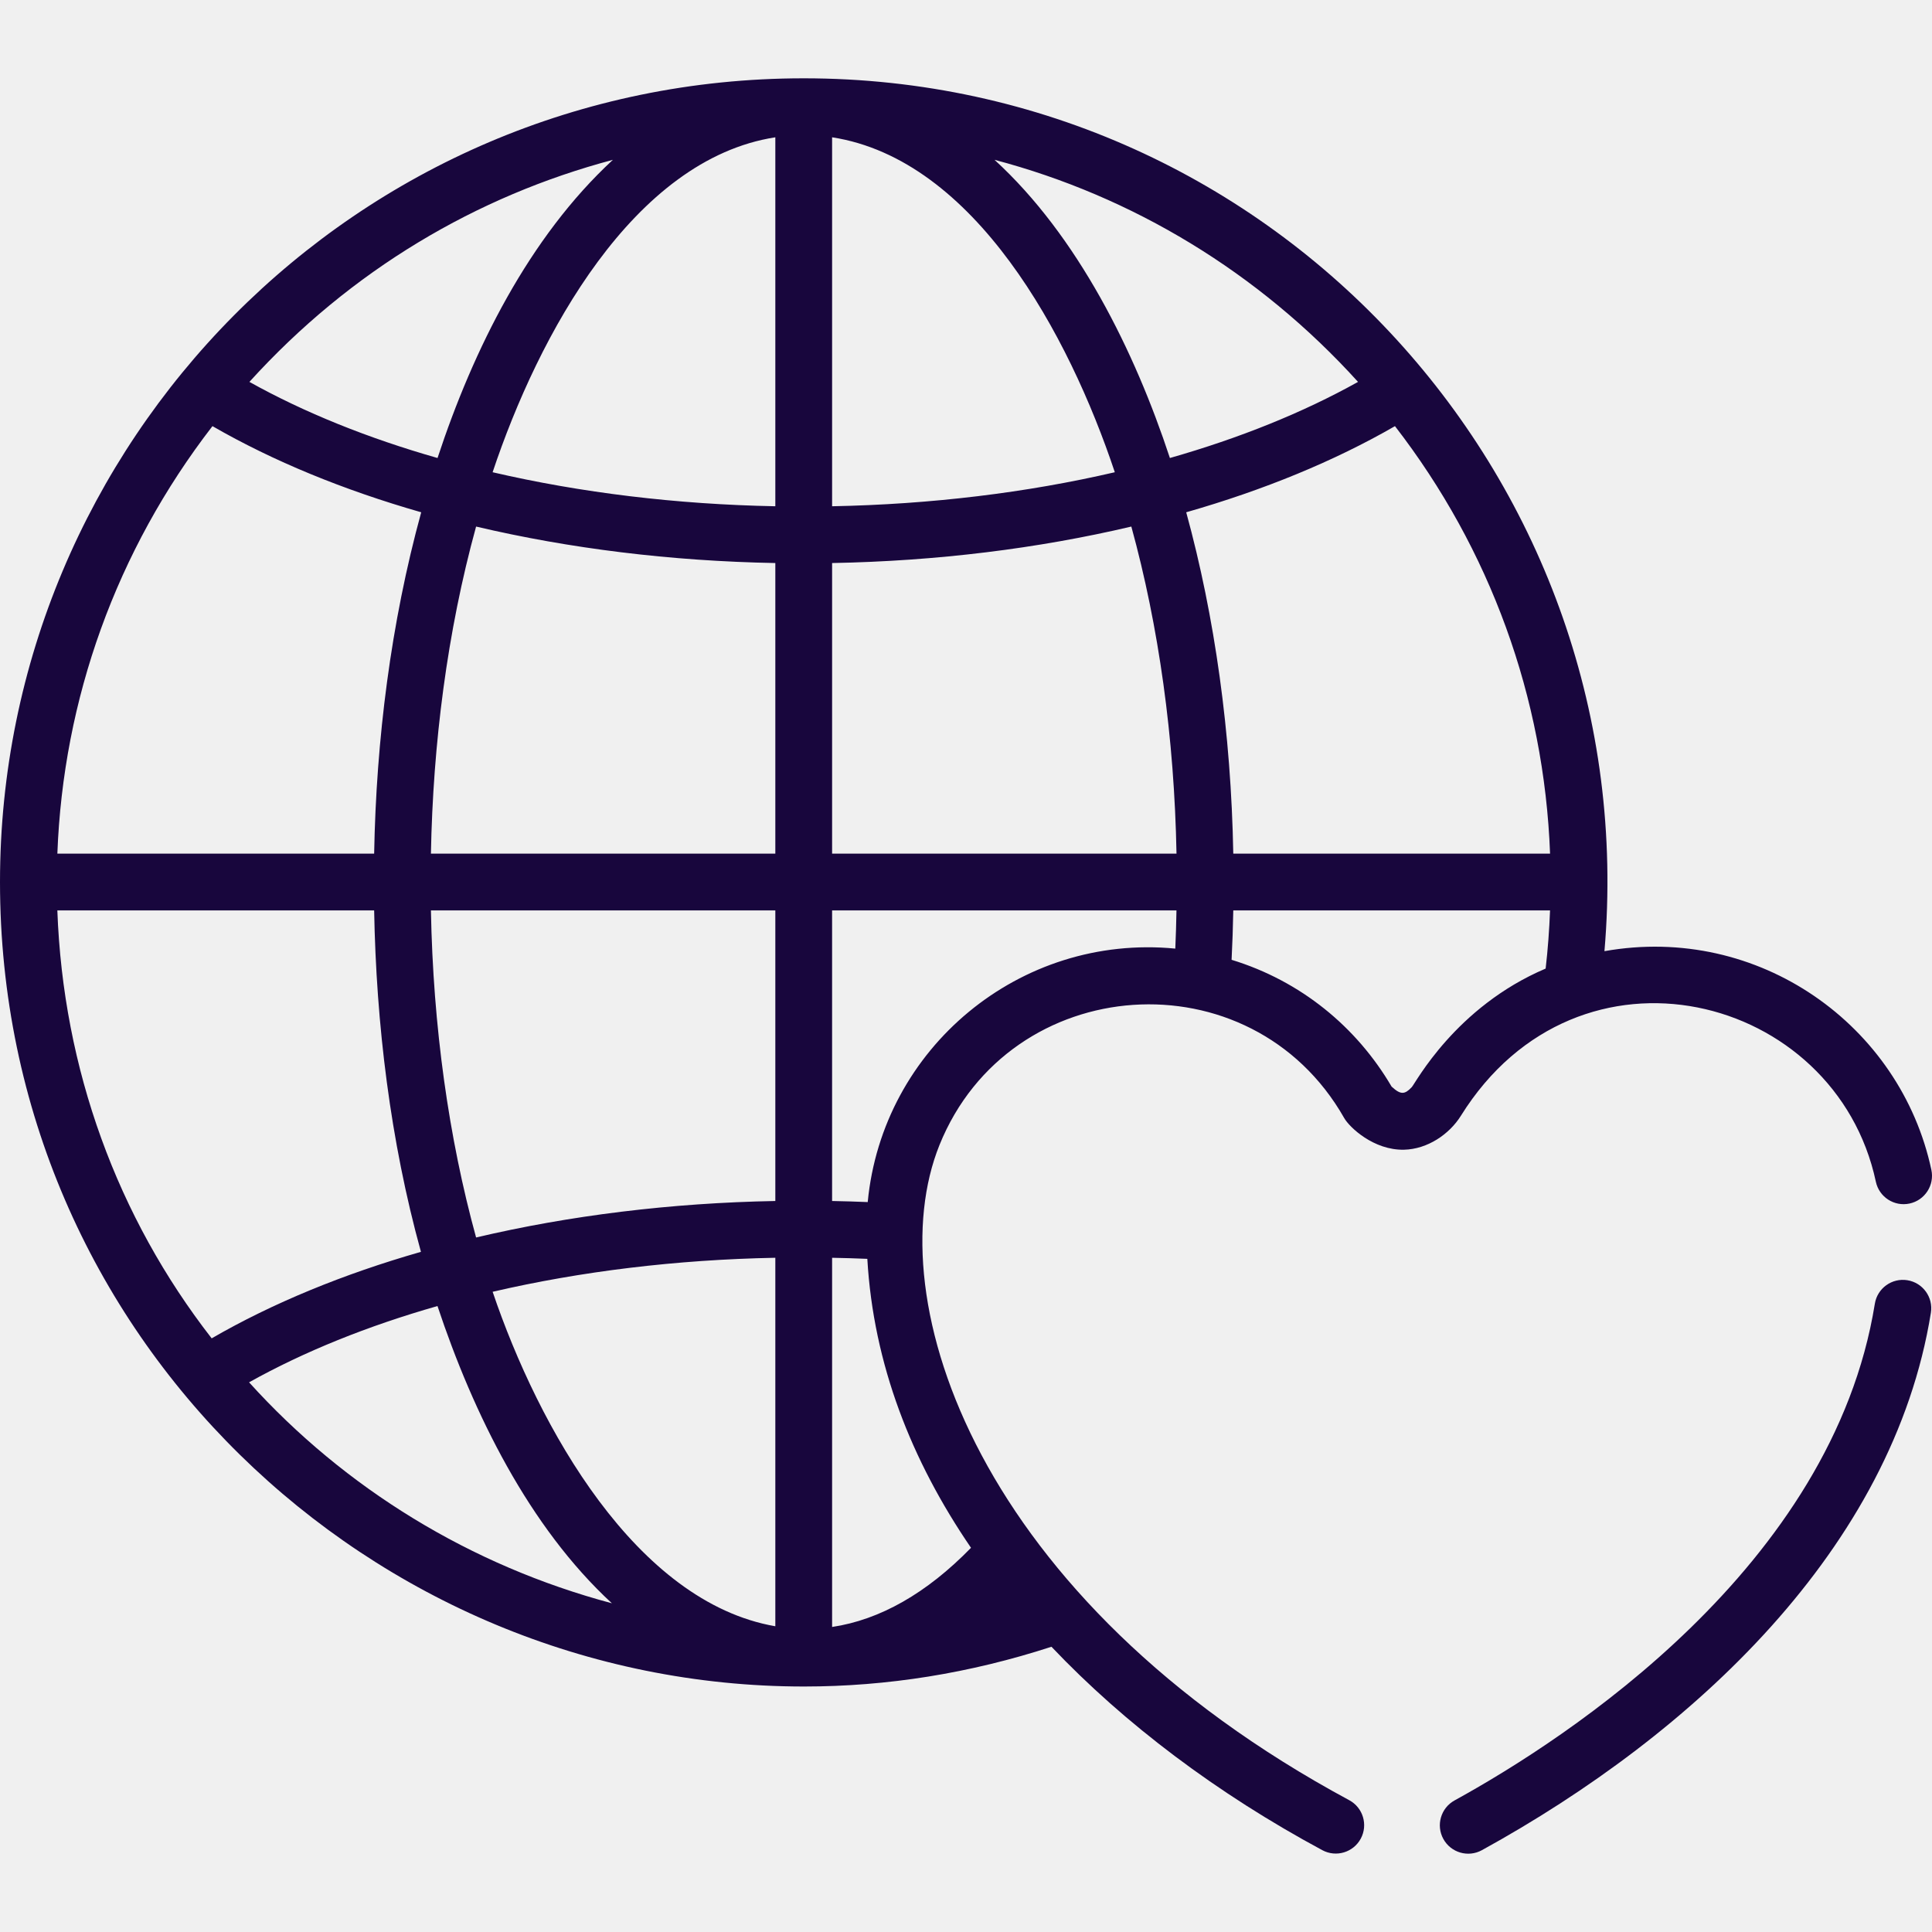
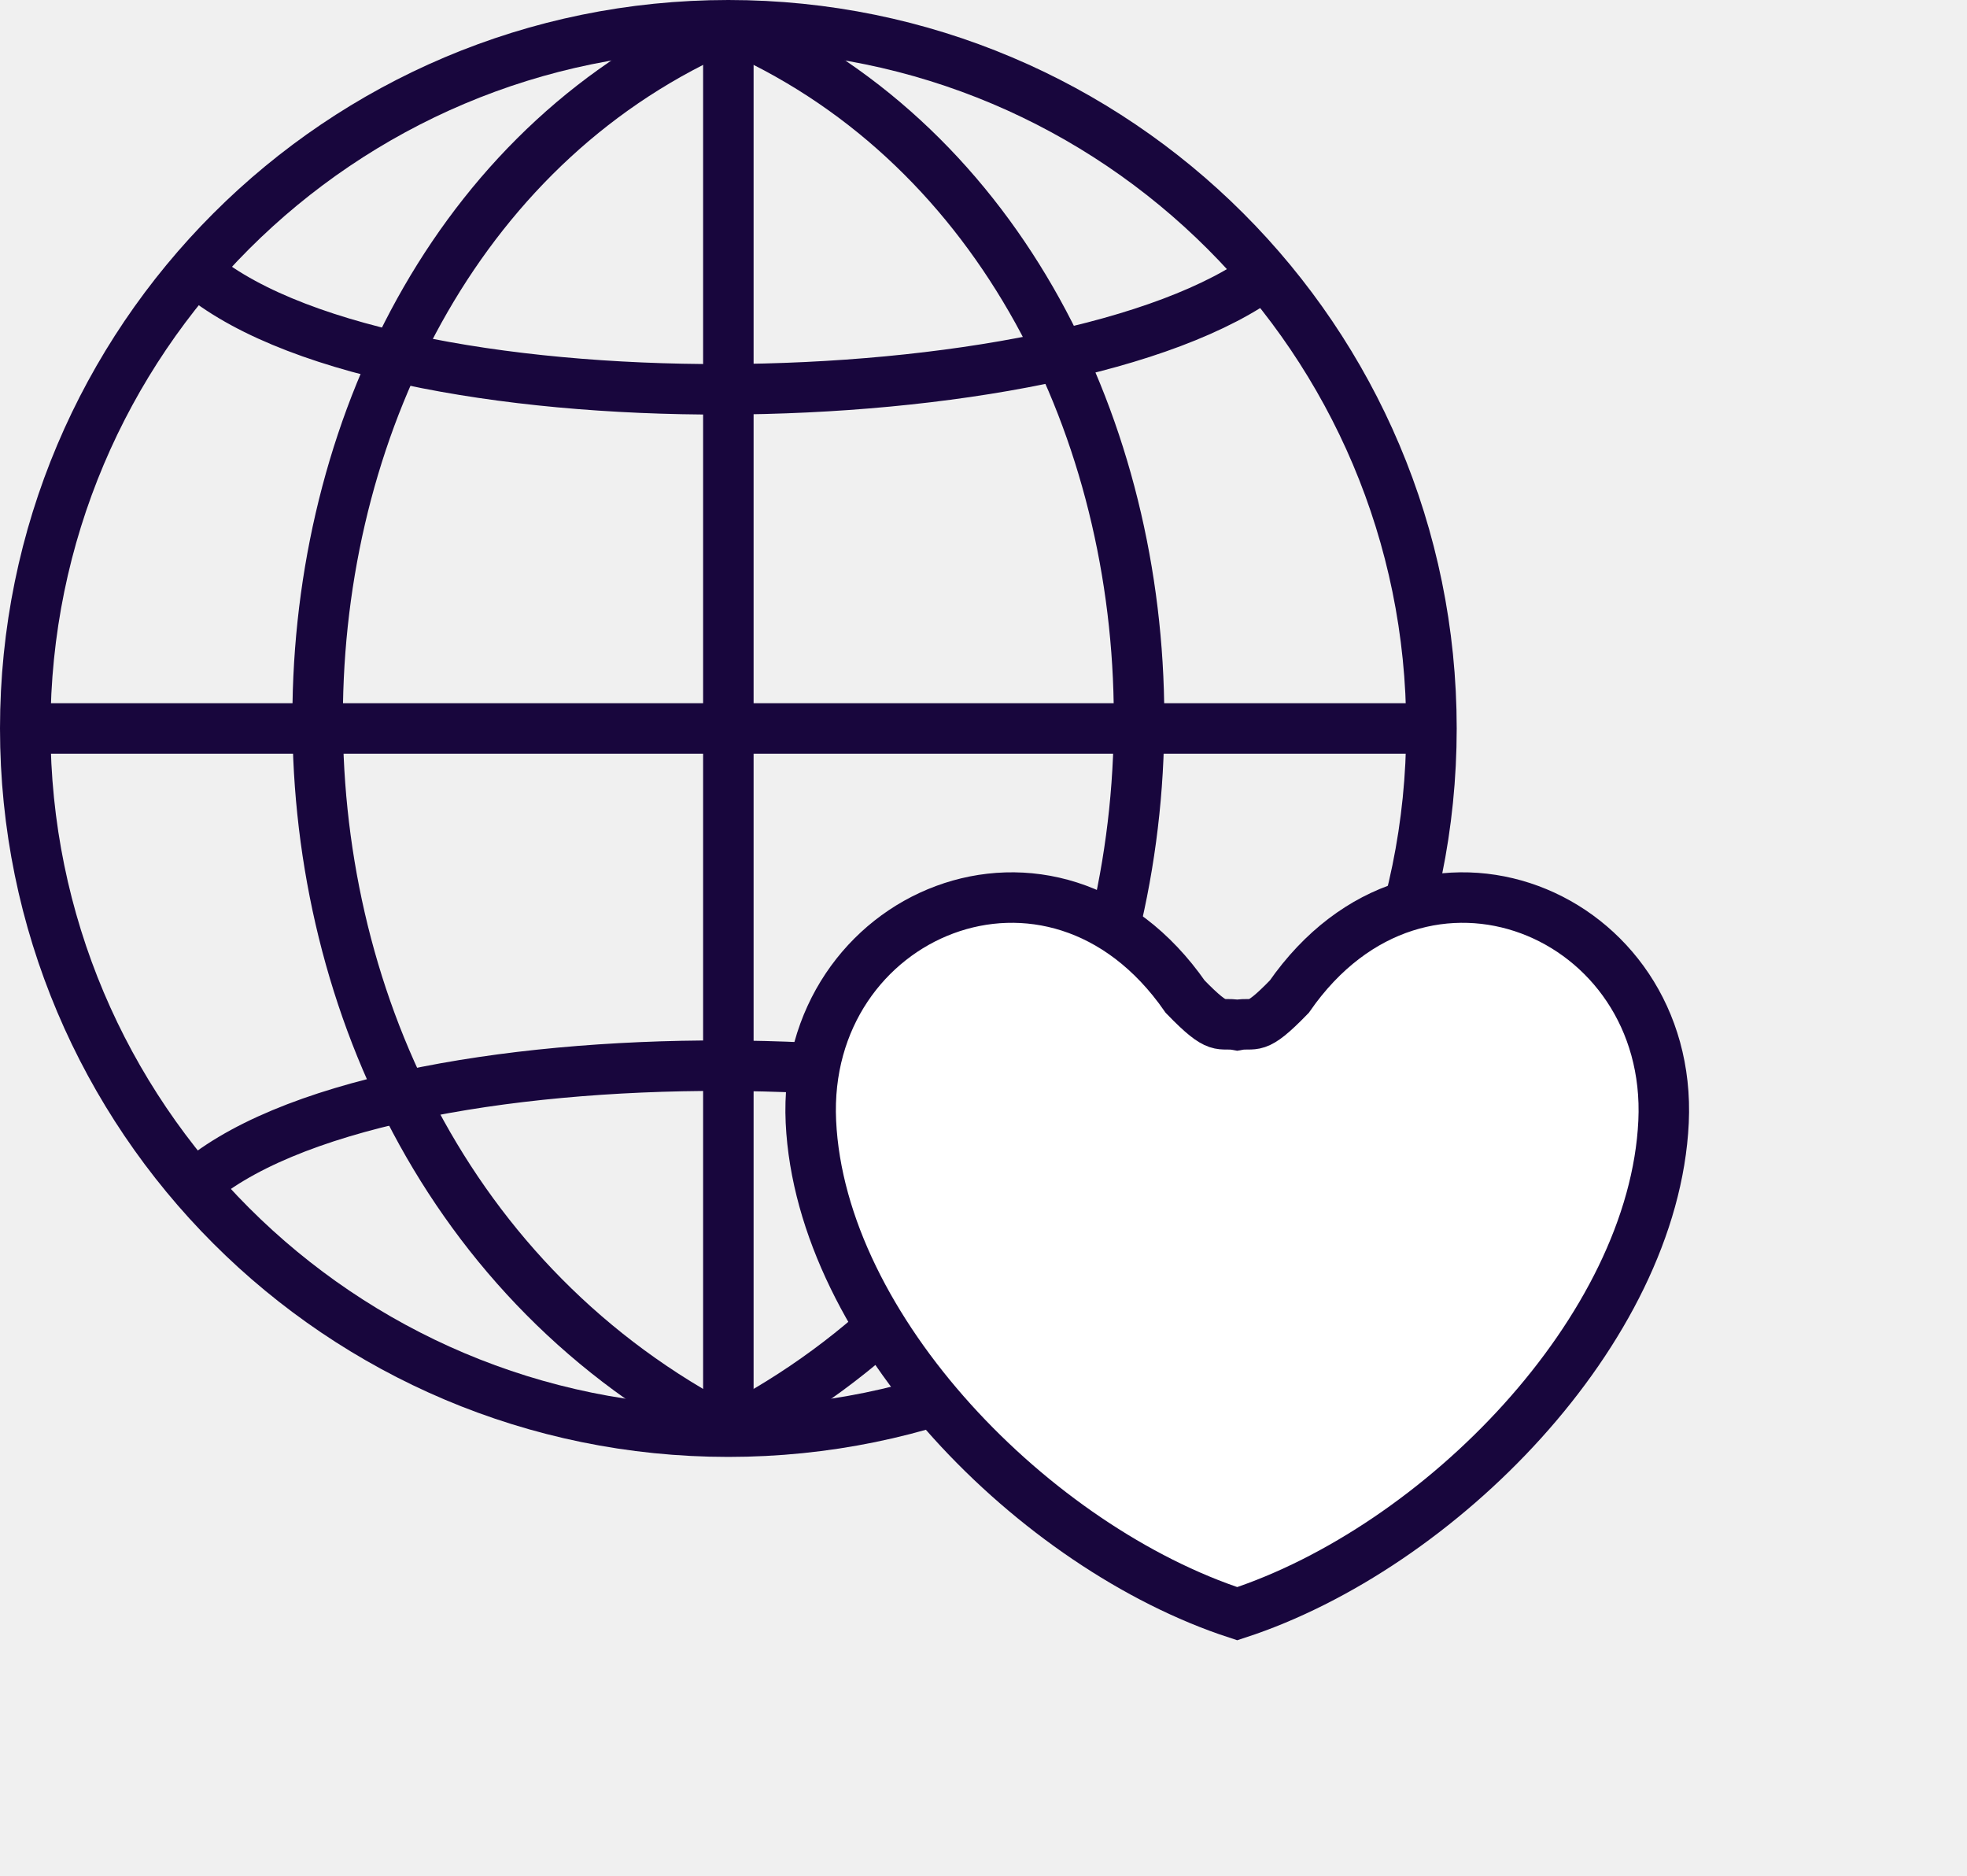
- <svg xmlns="http://www.w3.org/2000/svg" version="1.1" id="Capa_1" x="0px" y="0px" viewBox="0 0 512 512" style="enable-background:new 0 0 512 512;" xml:space="preserve" width="512px" height="512px">
-   <g>
-     <g>
-       <path d="M511.833,310.027c-8.158-38.269-45.677-65.235-86.638-57.957c10.639-123.887-86.883-231.318-212.203-231.318h-0.021    c-0.001,0-0.002,0-0.003,0c-0.01,0-0.019,0.001-0.029,0.001C94.34,20.783,0,117.275,0,233.744    C0,354.22,98.509,446.943,213.073,446.943c22.075,0,44.019-3.522,65.576-10.536c19.43,20.469,43.935,38.917,71.778,53.909    c3.658,1.97,8.22,0.601,10.189-3.057c1.97-3.658,0.601-8.219-3.057-10.189c-98.571-53.076-125.017-132.852-108.589-173.626    c18.607-46.07,82.568-50.594,107.262-7.141c1.376,2.421,7.796,8.56,15.846,8.383c6.247-0.146,12.028-4.11,15.077-9.002    c31.133-49.96,99.33-32.402,109.965,17.481c0.866,4.062,4.855,6.655,8.925,5.788C510.108,318.087,512.7,314.09,511.833,310.027z     M162.425,42.355c-22.262,20.549-37.029,50.349-46.474,79.023c-18.425-5.258-35.275-12.033-49.856-20.172    C92.997,71.531,126.397,51.925,162.425,42.355z M56.303,112.931c16.08,9.278,34.798,16.957,55.322,22.828    c-8.072,29.433-11.922,60.32-12.472,90.463H15.202C16.734,185.357,30.763,145.99,56.303,112.931z M56.096,354.677    c-25.017-32.159-39.367-71.359-40.899-113.411h83.956c0.546,30.053,4.257,60.998,12.401,90.484    C90.971,337.644,72.204,345.356,56.096,354.677z M66.007,366.329c14.598-8.16,31.475-14.95,49.931-20.217    c9.481,28.467,24.256,58.54,46.219,78.774C124.74,414.916,91.434,394.472,66.007,366.329z M205.47,430.978    c-36.885-6.393-62.719-52.612-74.917-88.641c23.308-5.413,48.683-8.516,74.917-9.016V430.978z M205.47,318.277    c-27.715,0.512-54.584,3.842-79.301,9.668c-7.279-26.463-11.392-55.947-11.97-86.678h91.271V318.277z M205.47,226.222h-91.271    c0.548-29.094,4.286-58.741,11.97-86.678c24.718,5.825,51.588,9.156,79.301,9.667V226.222z M205.47,134.165    c-26.236-0.499-51.614-3.604-74.923-9.016c12.129-36.335,37.274-82.924,74.923-88.763V134.165z M359.891,101.206    c-14.581,8.14-31.43,14.915-49.856,20.172c-9.346-28.376-24.45-58.872-46.477-79.024    C300.041,51.986,333.55,72.123,359.891,101.206z M220.515,36.386c37.773,5.858,62.794,52.424,74.923,88.762    c-23.31,5.414-48.687,8.518-74.923,9.017V36.386z M257.329,410.184c-11.743,12.055-24.164,19.093-36.813,20.979v-97.839    c3.111,0.06,6.226,0.148,9.334,0.282C231.466,361.514,241.539,387.112,257.329,410.184z M311.468,251.392    c-41.192-4-77.628,26.35-81.513,67.17c-3.144-0.13-6.294-0.227-9.441-0.285v-77.011h91.264    C311.715,244.647,311.619,248.027,311.468,251.392z M220.515,226.222v-77.011c27.714-0.511,54.584-3.842,79.301-9.667    c7.279,26.463,11.392,55.947,11.97,86.678H220.515z M409.611,256.683c-23.949,10.169-34.499,30.393-35.484,31.426    c-1.808,1.894-2.863,2.147-5.317-0.131c-0.008-0.008-0.016-0.013-0.024-0.021c-9.286-15.833-24.084-27.996-42.402-33.598    c0.22-4.346,0.368-8.719,0.448-13.092h83.946C410.582,246.403,410.204,251.556,409.611,256.683z M326.831,226.222    c-0.583-31.975-4.869-62.741-12.472-90.463c20.523-5.871,39.241-13.55,55.322-22.828c25.222,32.632,39.548,71.881,41.102,113.291    H326.831z" fill="#18063d" />
-     </g>
+ <svg xmlns="http://www.w3.org/2000/svg" version="1.1" id="Capa_1" x="0px" y="0px" viewBox="0 0 584.462 557.219" xml:space="preserve" width="584.462" height="557.219">
+   <defs id="defs47" />
+   <g id="g14" transform="translate(-11.20516,-21.53807)">
+ </g>
+   <g id="g16" transform="translate(-11.20516,-21.53807)">
+ </g>
+   <g id="g18" transform="translate(-11.20516,-21.53807)">
+ </g>
+   <g id="g20" transform="translate(-11.20516,-21.53807)">
+ </g>
+   <g id="g22" transform="translate(-11.20516,-21.53807)">
+ </g>
+   <g id="g24" transform="translate(-11.20516,-21.53807)">
+ </g>
+   <g id="g26" transform="translate(-11.20516,-21.53807)">
+ </g>
+   <g id="g28" transform="translate(-11.20516,-21.53807)">
+ </g>
+   <g id="g30" transform="translate(-11.20516,-21.53807)">
+ </g>
+   <g id="g32" transform="translate(-11.20516,-21.53807)">
+ </g>
+   <g id="g34" transform="translate(-11.20516,-21.53807)">
+ </g>
+   <g id="g36" transform="translate(-11.20516,-21.53807)">
+ </g>
+   <g id="g38" transform="translate(-11.20516,-21.53807)">
+ </g>
+   <g id="g40" transform="translate(-11.20516,-21.53807)">
+ </g>
+   <g id="g42" transform="translate(-11.20516,-21.53807)">
+ </g>
+   <path id="path881" d="M 425.337,216.418 H 7.5" style="fill:none;stroke:#18063d;stroke-width:15;stroke-linecap:butt;stroke-linejoin:miter;stroke-miterlimit:4;stroke-dasharray:none;stroke-opacity:1" />
+   <circle style="opacity:1;vector-effect:none;fill:none;fill-opacity:1;stroke:#18063d;stroke-width:15;stroke-linecap:round;stroke-linejoin:miter;stroke-miterlimit:4;stroke-dasharray:none;stroke-dashoffset:0;stroke-opacity:1" id="path862" cx="216.418" cy="216.418" r="208.918" />
+   <g id="g875" style="stroke:#18063d;stroke-width:15;stroke-miterlimit:4;stroke-dasharray:none;stroke-opacity:1" transform="translate(581.066,-41.06349)">
+     <path id="path866" d="m -364.648,48.563 c -157.115,67.208 -168.226,331.343 0,417.837" style="fill:none;stroke:#18063d;stroke-width:15;stroke-linecap:butt;stroke-linejoin:miter;stroke-miterlimit:4;stroke-dasharray:none;stroke-opacity:1" />
+     <path style="fill:none;stroke:#18063d;stroke-width:15;stroke-linecap:butt;stroke-linejoin:miter;stroke-miterlimit:4;stroke-dasharray:none;stroke-opacity:1" d="m -364.648,48.563 c 157.115,67.208 168.226,331.343 0,417.837" id="path868" />
+     <path id="path870" d="M -364.648,48.563 V 466.4" style="fill:none;stroke:#18063d;stroke-width:15;stroke-linecap:butt;stroke-linejoin:miter;stroke-miterlimit:4;stroke-dasharray:none;stroke-opacity:1" />
  </g>
-   <g>
-     <g>
-       <path d="M505.475,339.272c-4.098-0.657-7.961,2.129-8.622,6.23c-11.221,69.69-81.629,115.269-111.381,131.631    c-3.64,2.002-4.969,6.576-2.967,10.216c2.003,3.642,6.577,4.968,10.216,2.967c55.891-30.738,108.926-79.956,118.984-142.421    C512.366,343.793,509.577,339.933,505.475,339.272z" fill="#18063d" />
-     </g>
-   </g>
-   <g>
- </g>
-   <g>
- </g>
-   <g>
- </g>
-   <g>
- </g>
-   <g>
- </g>
-   <g>
- </g>
-   <g>
- </g>
-   <g>
- </g>
-   <g>
- </g>
-   <g>
- </g>
-   <g>
- </g>
-   <g>
- </g>
-   <g>
- </g>
-   <g>
- </g>
-   <g>
- </g>
+   <path style="fill:none;stroke:#18063d;stroke-width:15;stroke-linecap:butt;stroke-linejoin:miter;stroke-miterlimit:4;stroke-dasharray:none;stroke-opacity:1" d="M 376.798,80.851 C 317.185,126.07 111.381,128.981 56.806,79.317" id="path879" />
+   <path id="path888" d="M 376.798,351.419 C 317.185,306.2 111.381,303.288 56.806,352.953" style="fill:none;stroke:#18063d;stroke-width:15;stroke-linecap:butt;stroke-linejoin:miter;stroke-miterlimit:4;stroke-dasharray:none;stroke-opacity:1" />
+   <path id="path892" style="fill:#ffffff;stroke:#18063d;stroke-width:15;stroke-linecap:butt;stroke-linejoin:miter;stroke-miterlimit:4;stroke-dasharray:none;stroke-opacity:1" d="m 494.299,333.269 c 2.92,-61.909 -71.906,-93.723 -111.205,-37.173 -10.41,10.746 -10.073,7.44 -15.471,8.446 -5.398,-1.006 -5.061,2.3 -15.471,-8.446 -39.298,-56.55 -114.124,-24.736 -111.205,37.173 2.92,61.909 66.646,126.554 126.676,146.146 60.03,-19.592 123.756,-84.237 126.676,-146.146 z" />
</svg>
